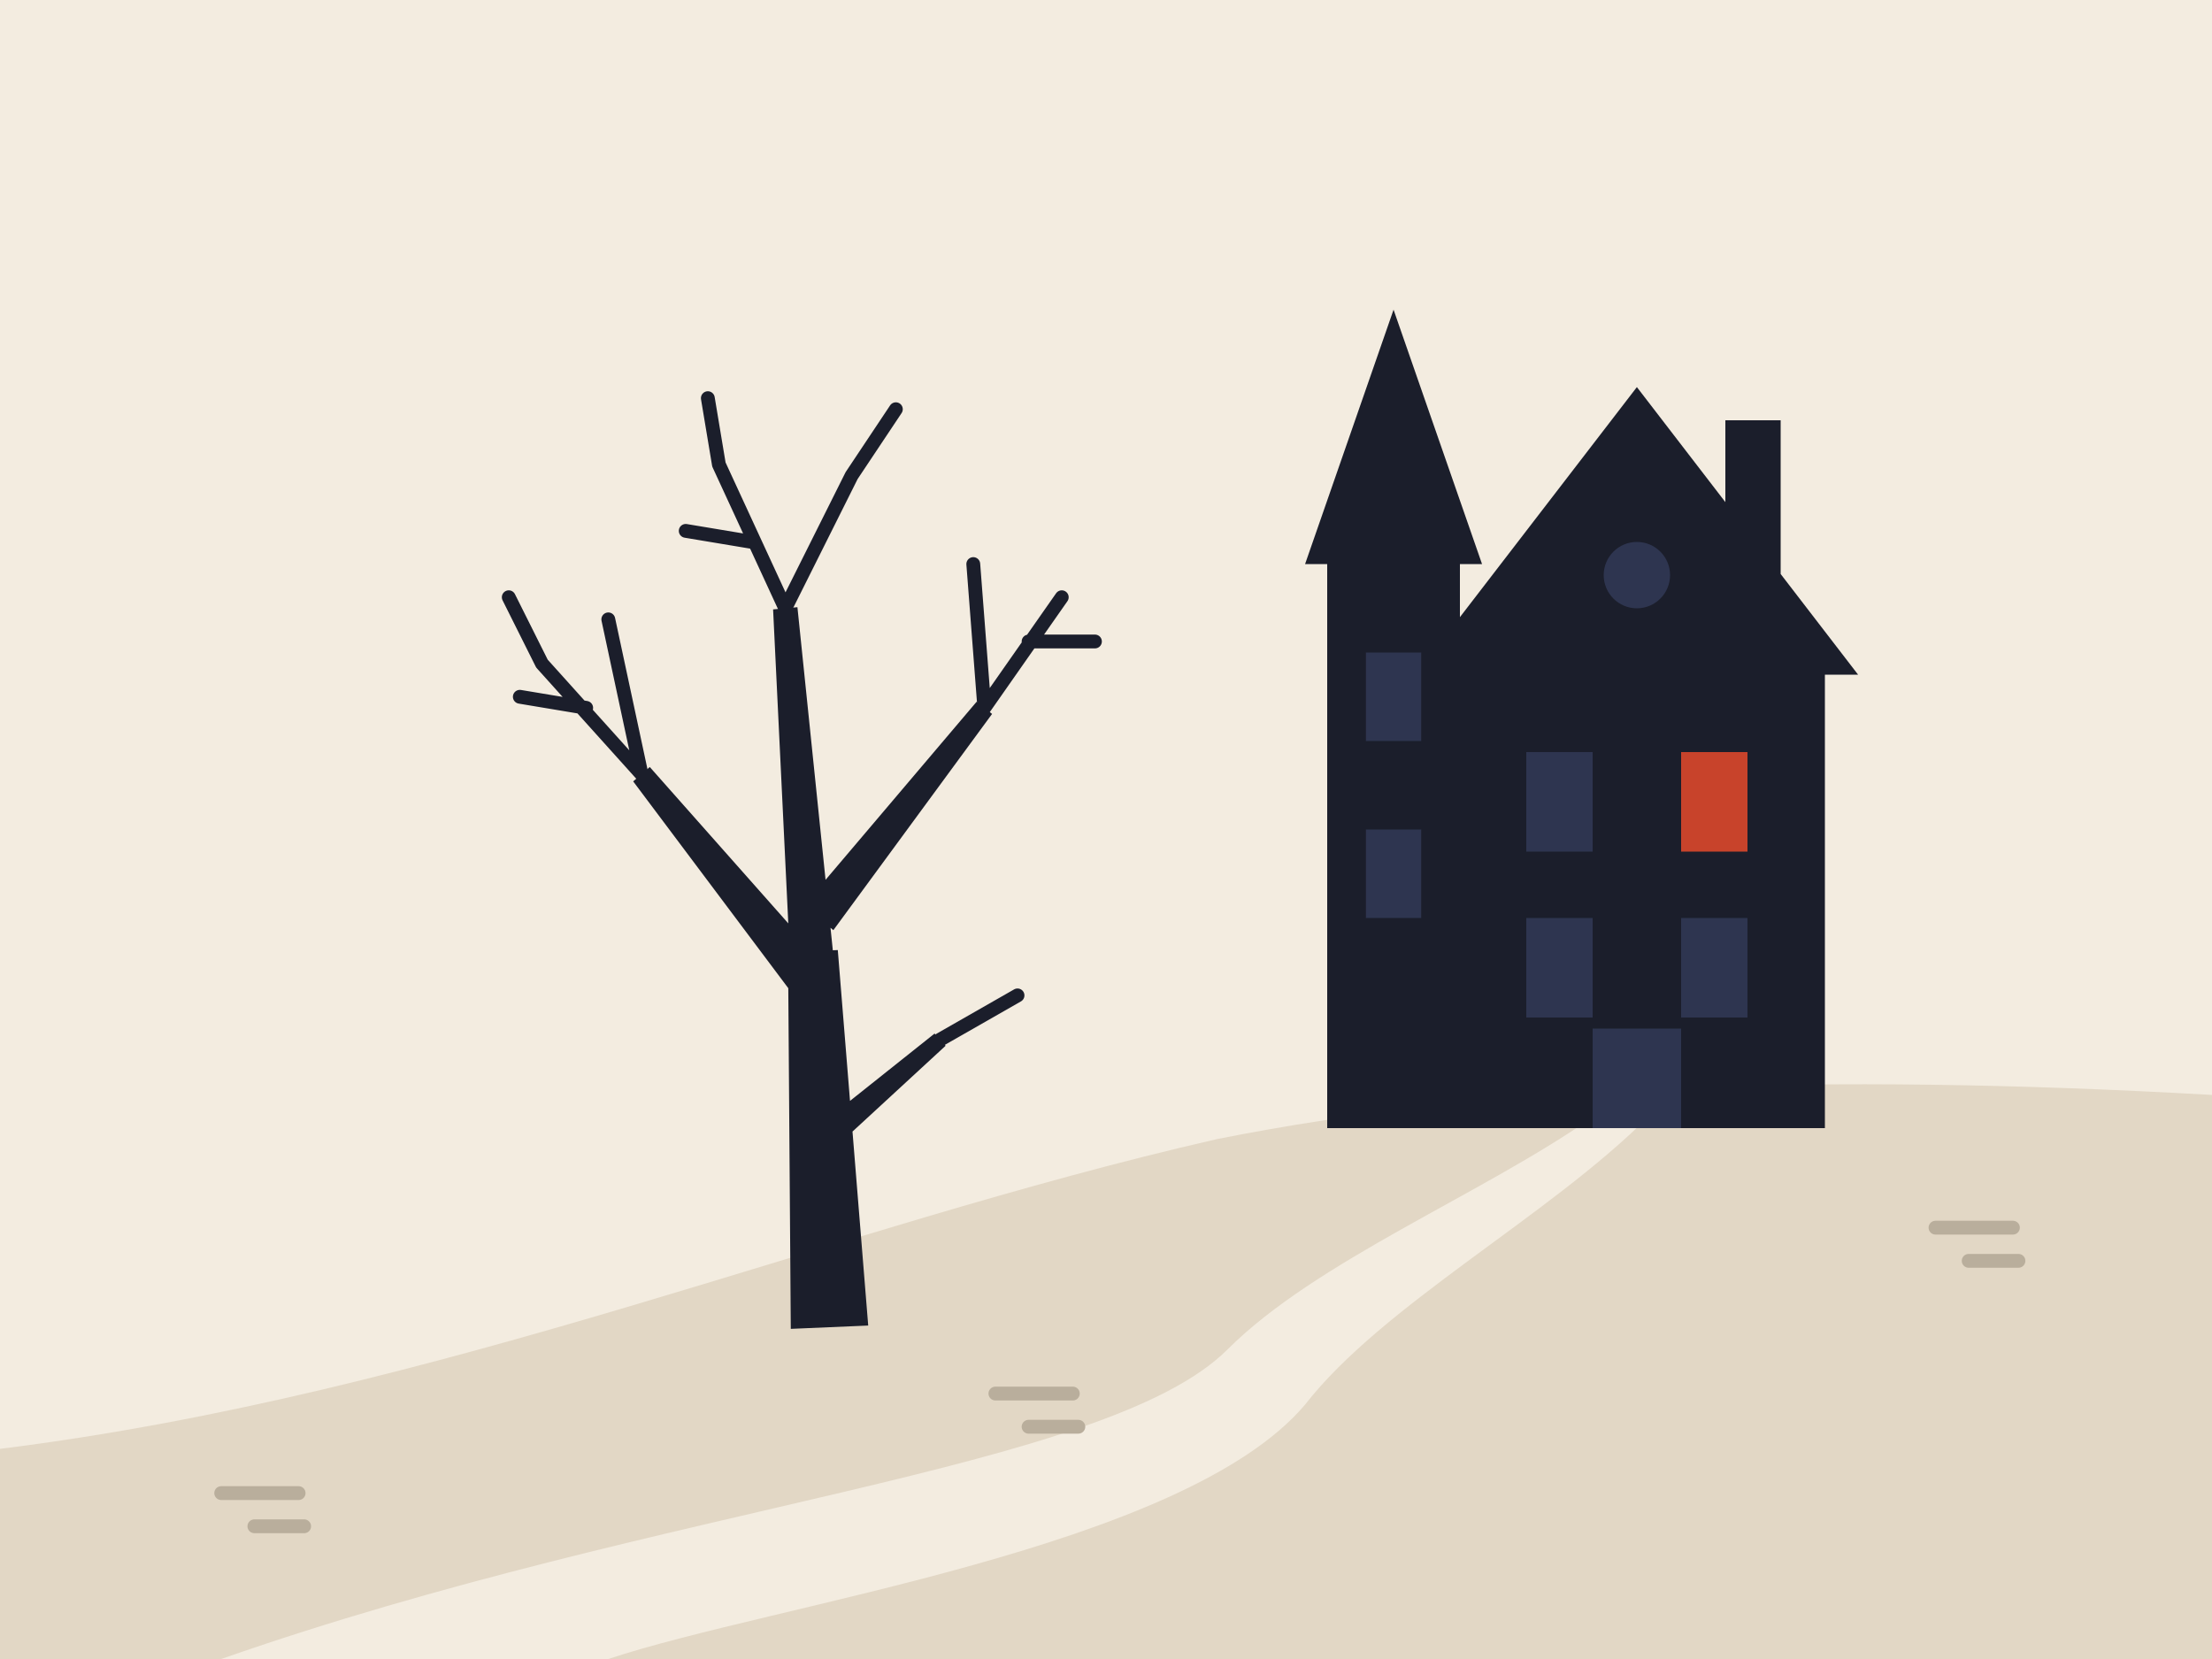
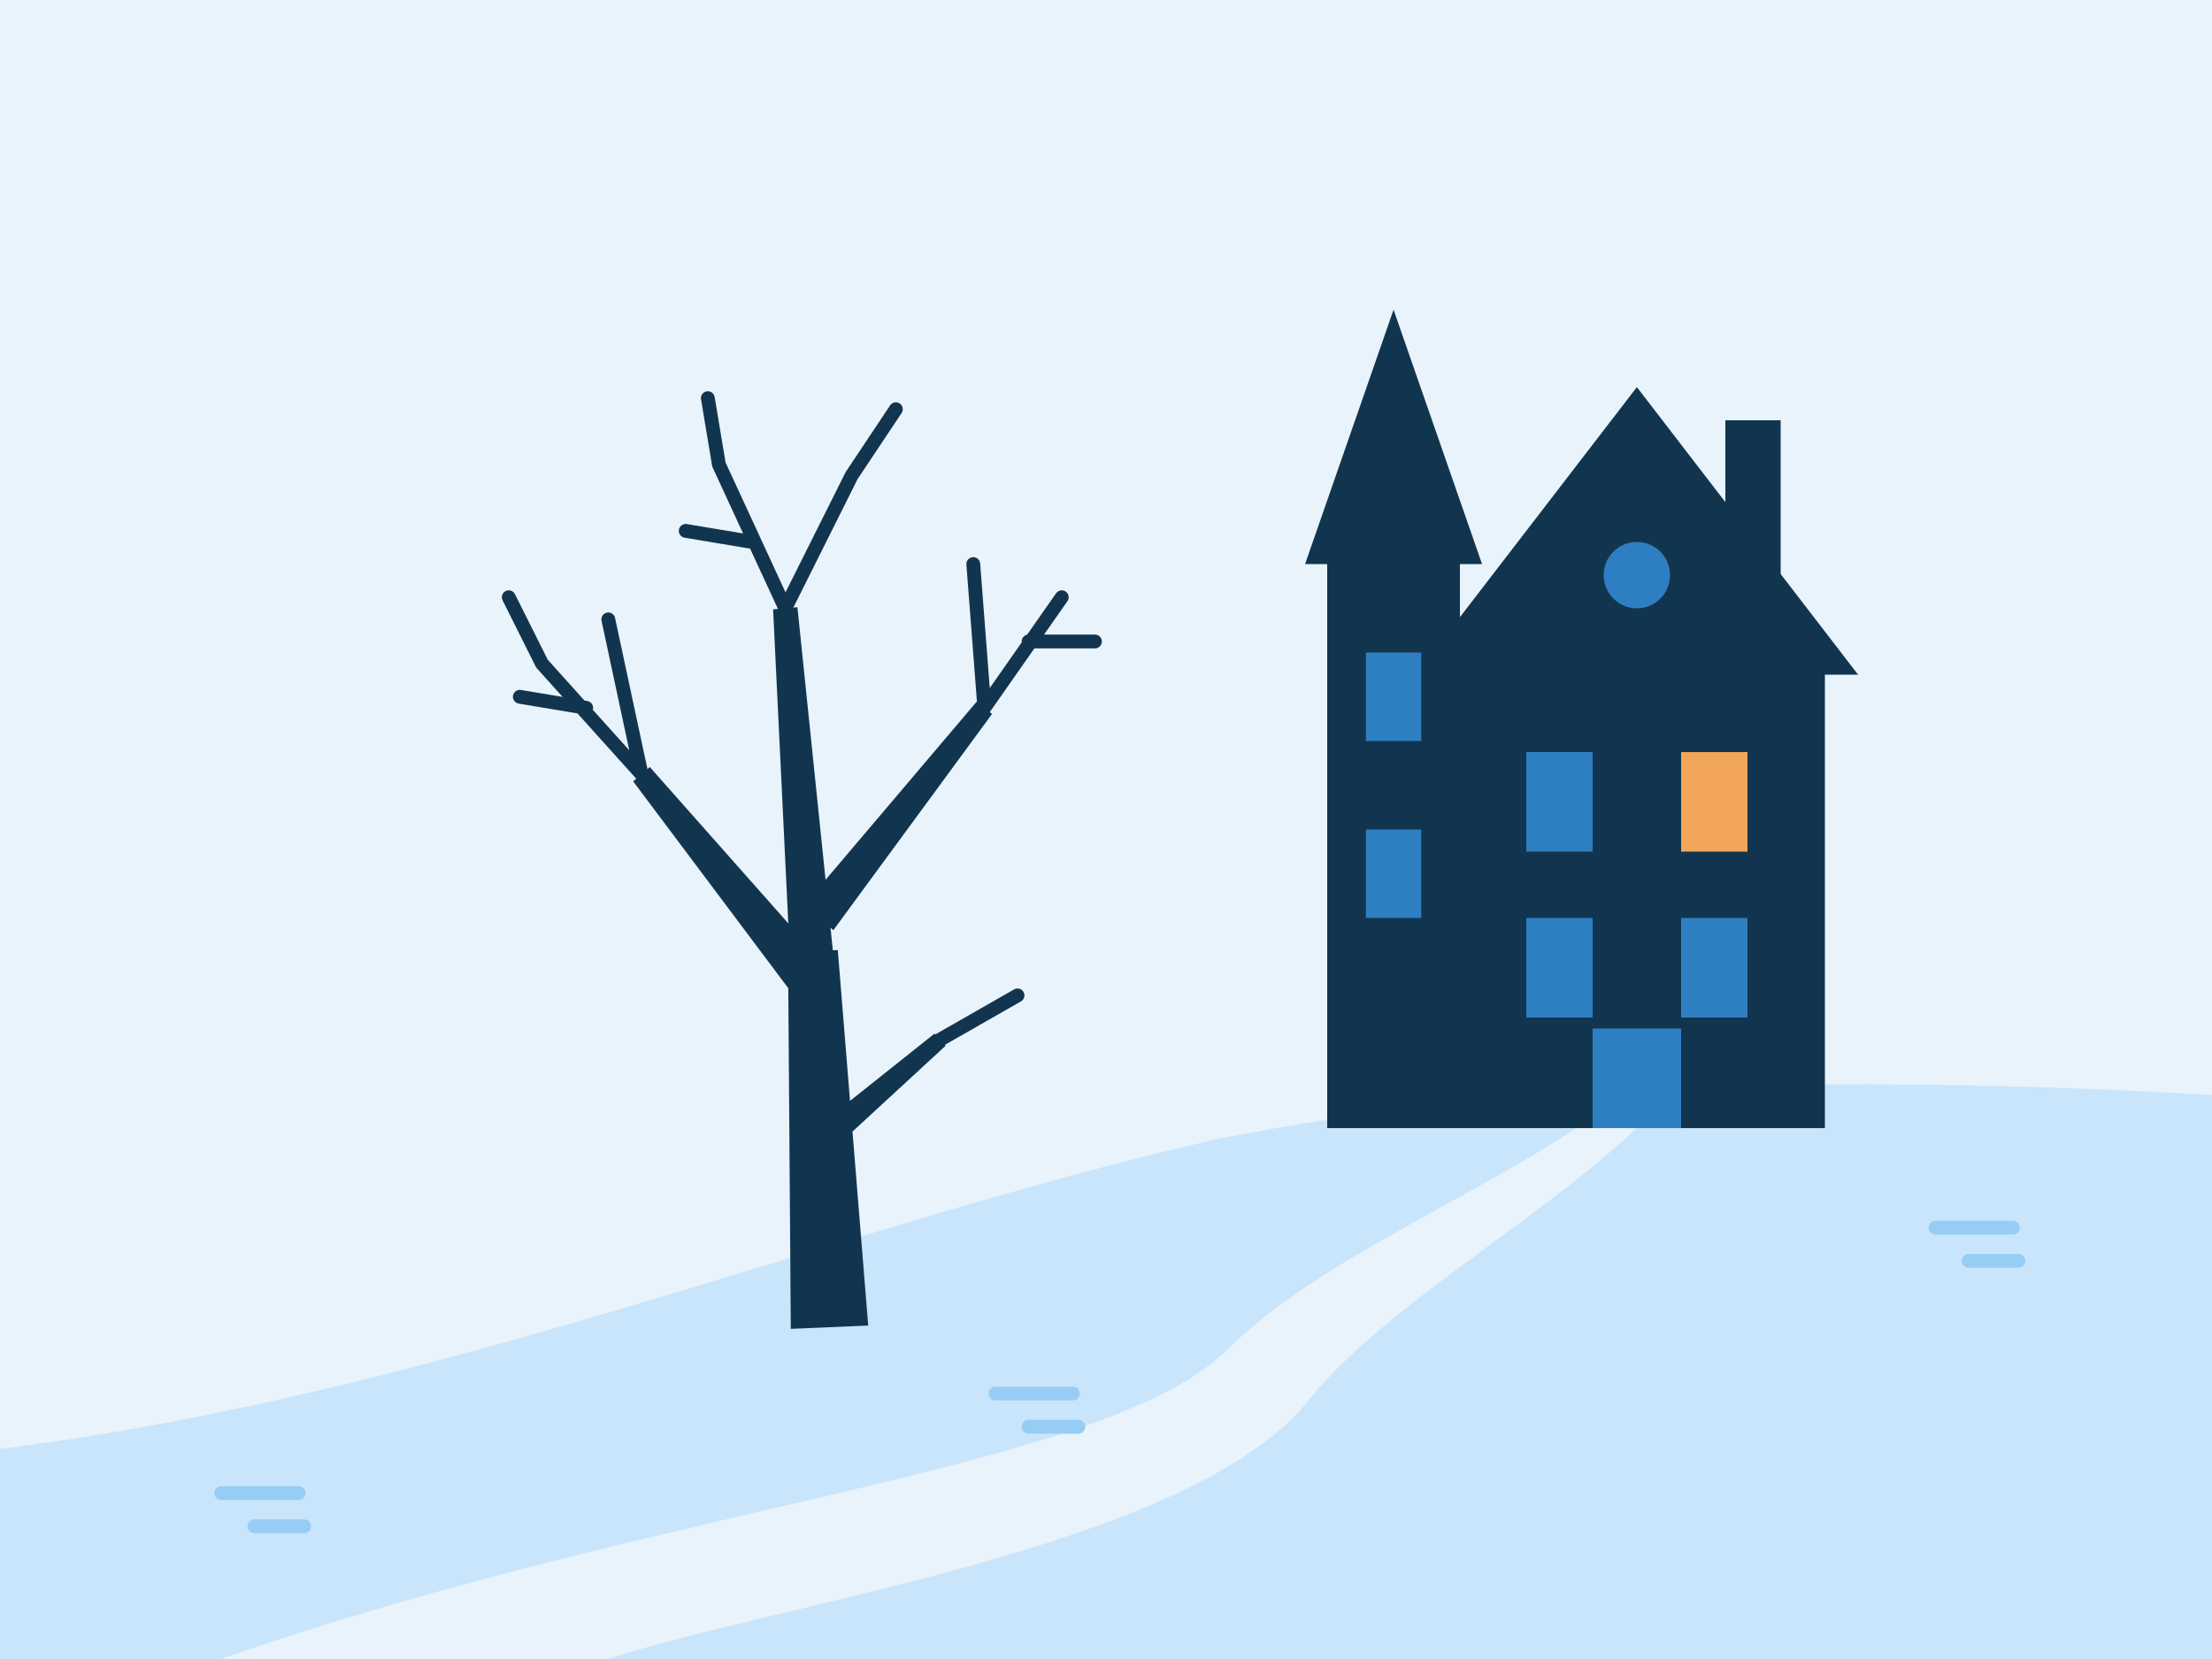
<svg xmlns="http://www.w3.org/2000/svg" viewBox="0 0 400 300" preserveAspectRatio="xMidYMid slice">
-   <rect width="400" height="300" fill="#F3ECE0" />
-   <path d="M0 262C80 252 150 222 220 206C270 196 330 194 400 198V300H0Z" fill="#E2D7C5" />
-   <path d="M40 300C120 272 200 266 222 244C238 228 268 216 288 202H298C280 220 250 236 236 254C214 280 140 290 110 300Z" fill="#F3ECE0" />
-   <path d="M262 204V120H330V204ZM240 204V100H264V204ZM256 122L296 70L336 122ZM236 102L252 56L268 102ZM312 104V76H322V104Z" fill="#1B1E2B" />
-   <path d="M247 118h10v16h-10zM247 150h10v16h-10zM276 136h12v18h-12zM276 166h12v18h-12zM304 166h12v18h-12zM288 186h16v18h-16z" fill="#2E3550" />
-   <circle cx="296" cy="104" r="6" fill="#2E3550" />
-   <rect x="304" y="136" width="12" height="18" fill="#C8432B" />
-   <path d="M157 239.7L151.5 171.8L142.5 172.2L143 240.3ZM150.1 175.5L117.5 138.7L114.5 141.3L143.9 180.5ZM151 175.7L144.2 109.8L139.8 110.2L143 176.3ZM150.7 168.2L179.4 129.1L176.6 126.9L145.3 163.8ZM150.6 207.9L171 189.1L169 186.9L147.4 204.1Z" fill="#1B1E2B" />
-   <path d="M116 140L98 120M116 140L110 112M106 128L94 126M142 110L130 84M142 110L154 86M136 98L124 96M178 128L192 108M178 128L176 102M186 116L198 116M170 188L184 180M98 120L92 108M130 84L128 72M154 86L162 74" fill="none" stroke="#1B1E2B" stroke-width="2.5" stroke-linecap="round" stroke-linejoin="round" />
-   <path d="M40 270h14M46 276h9M180 252h14M186 258h9M350 222h14M356 228h9" fill="none" stroke="#B9AE9C" stroke-width="2.5" stroke-linecap="round" stroke-linejoin="round" />
+   <rect width="400" height="300" fill="#E9F3FB" />
+   <path d="M0 262C80 252 150 222 220 206C270 196 330 194 400 198V300H0Z" fill="#C9E5FB" />
+   <path d="M40 300C120 272 200 266 222 244C238 228 268 216 288 202H298C280 220 250 236 236 254C214 280 140 290 110 300Z" fill="#E9F3FB" />
+   <path d="M262 204V120H330V204ZM240 204V100H264V204ZM256 122L296 70L336 122ZM236 102L252 56L268 102ZM312 104V76H322V104Z" fill="#12354F" />
+   <path d="M247 118h10v16h-10zM247 150h10v16h-10zM276 136h12v18h-12zM276 166h12v18h-12zM304 166h12v18h-12zM288 186h16v18h-16z" fill="#2E7FC2" />
+   <circle cx="296" cy="104" r="6" fill="#2E7FC2" />
+   <rect x="304" y="136" width="12" height="18" fill="#F2A65A" />
+   <path d="M157 239.7L151.5 171.8L142.5 172.2L143 240.3ZM150.1 175.5L117.5 138.7L114.5 141.3L143.9 180.5ZM151 175.7L144.2 109.8L139.8 110.2L143 176.3ZM150.7 168.2L179.4 129.1L176.6 126.9L145.3 163.8ZM150.6 207.9L171 189.1L169 186.9L147.4 204.1Z" fill="#12354F" />
+   <path d="M116 140L98 120M116 140L110 112M106 128L94 126M142 110L130 84M142 110L154 86M136 98L124 96M178 128L192 108M178 128L176 102M186 116L198 116M170 188L184 180M98 120L92 108M130 84L128 72M154 86L162 74" fill="none" stroke="#12354F" stroke-width="2.5" stroke-linecap="round" stroke-linejoin="round" />
+   <path d="M40 270h14M46 276h9M180 252h14M186 258h9M350 222h14M356 228h9" fill="none" stroke="#97CDF4" stroke-width="2.5" stroke-linecap="round" stroke-linejoin="round" />
</svg>
